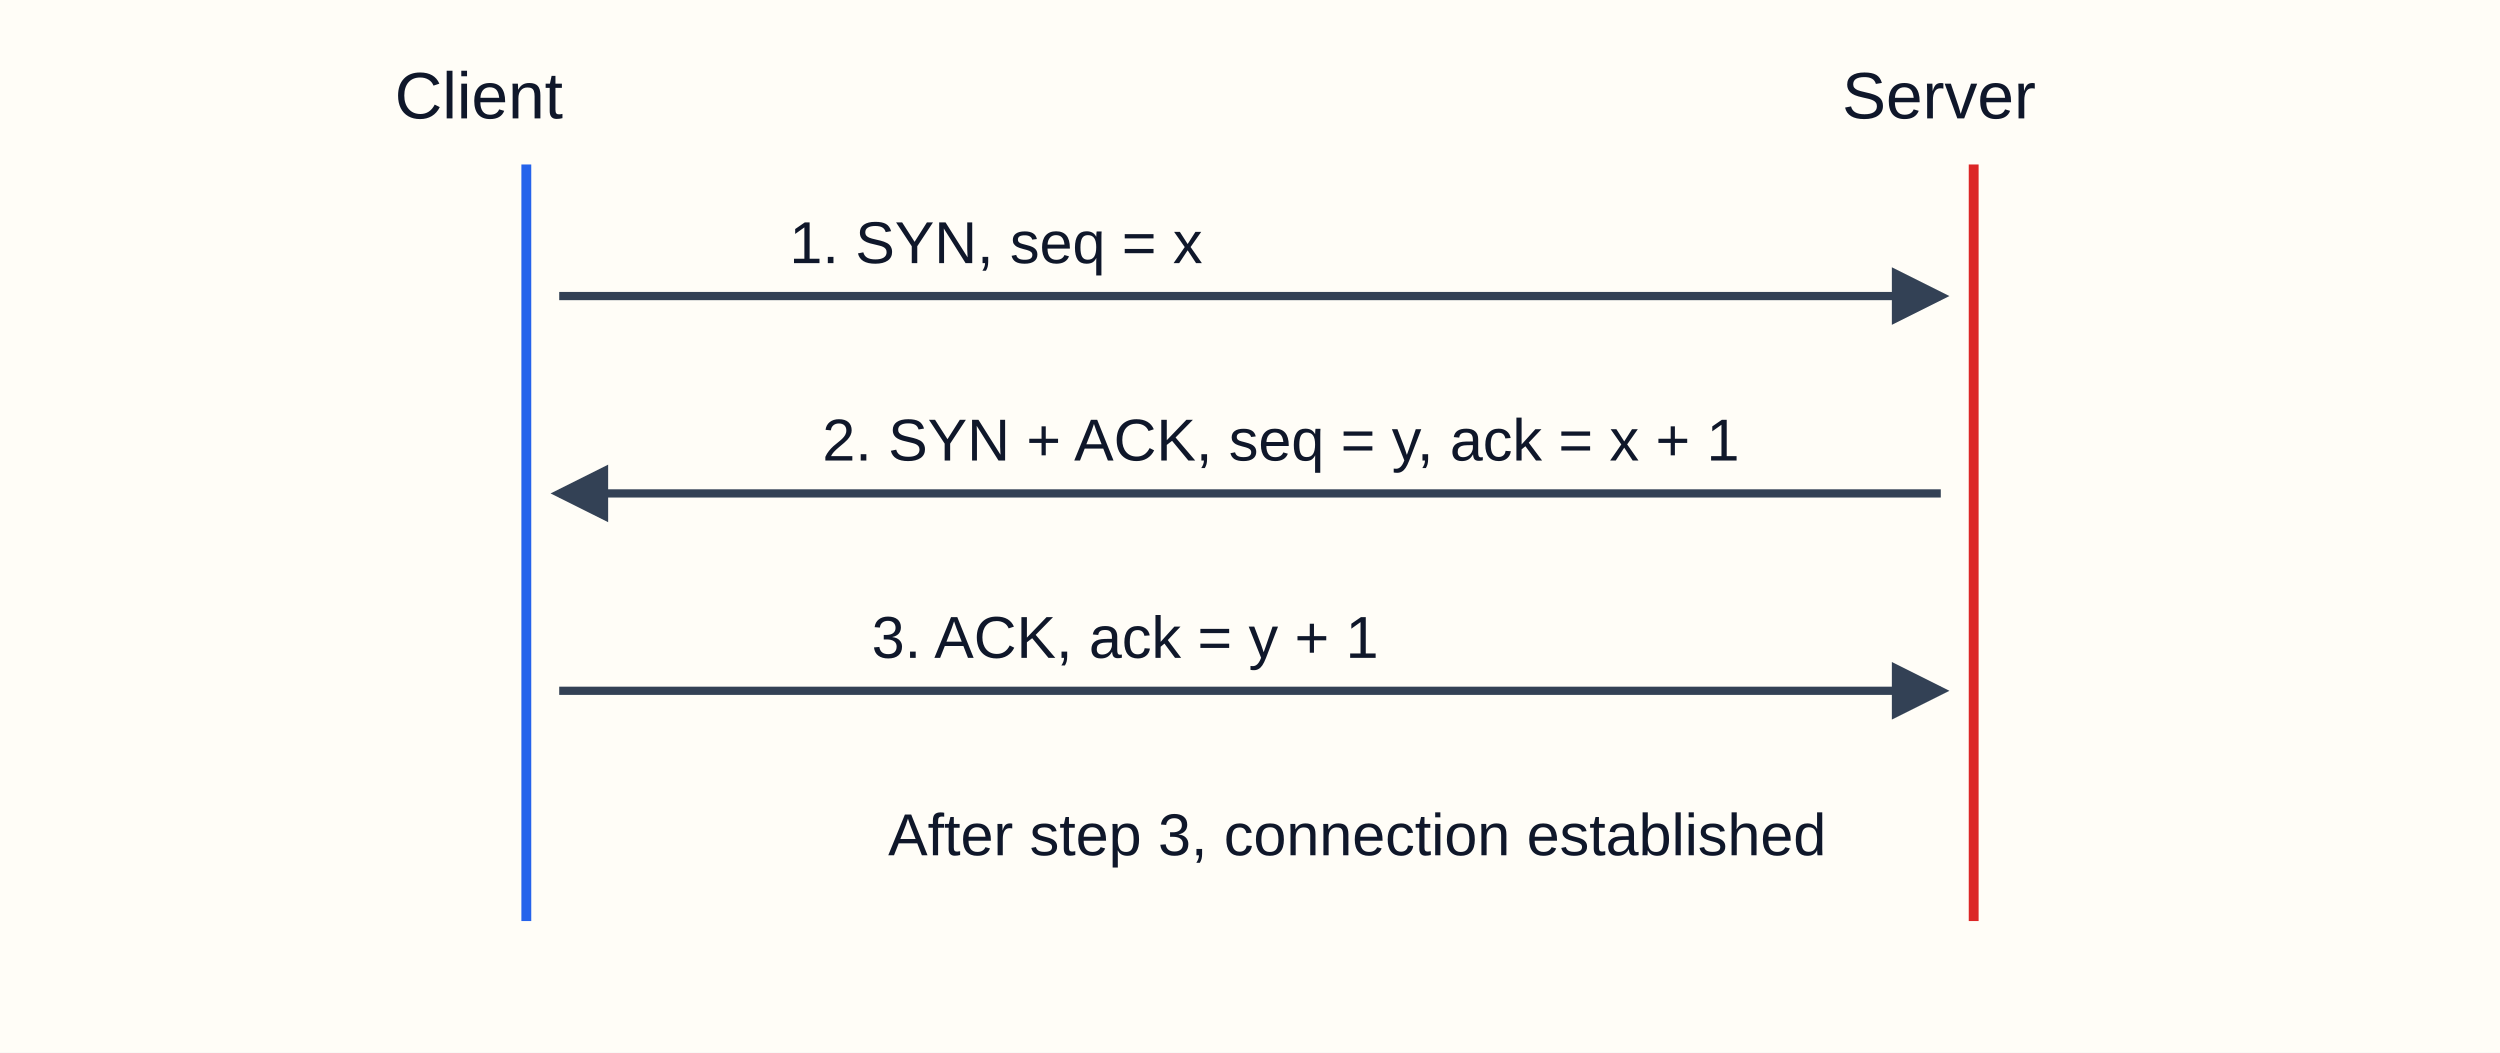
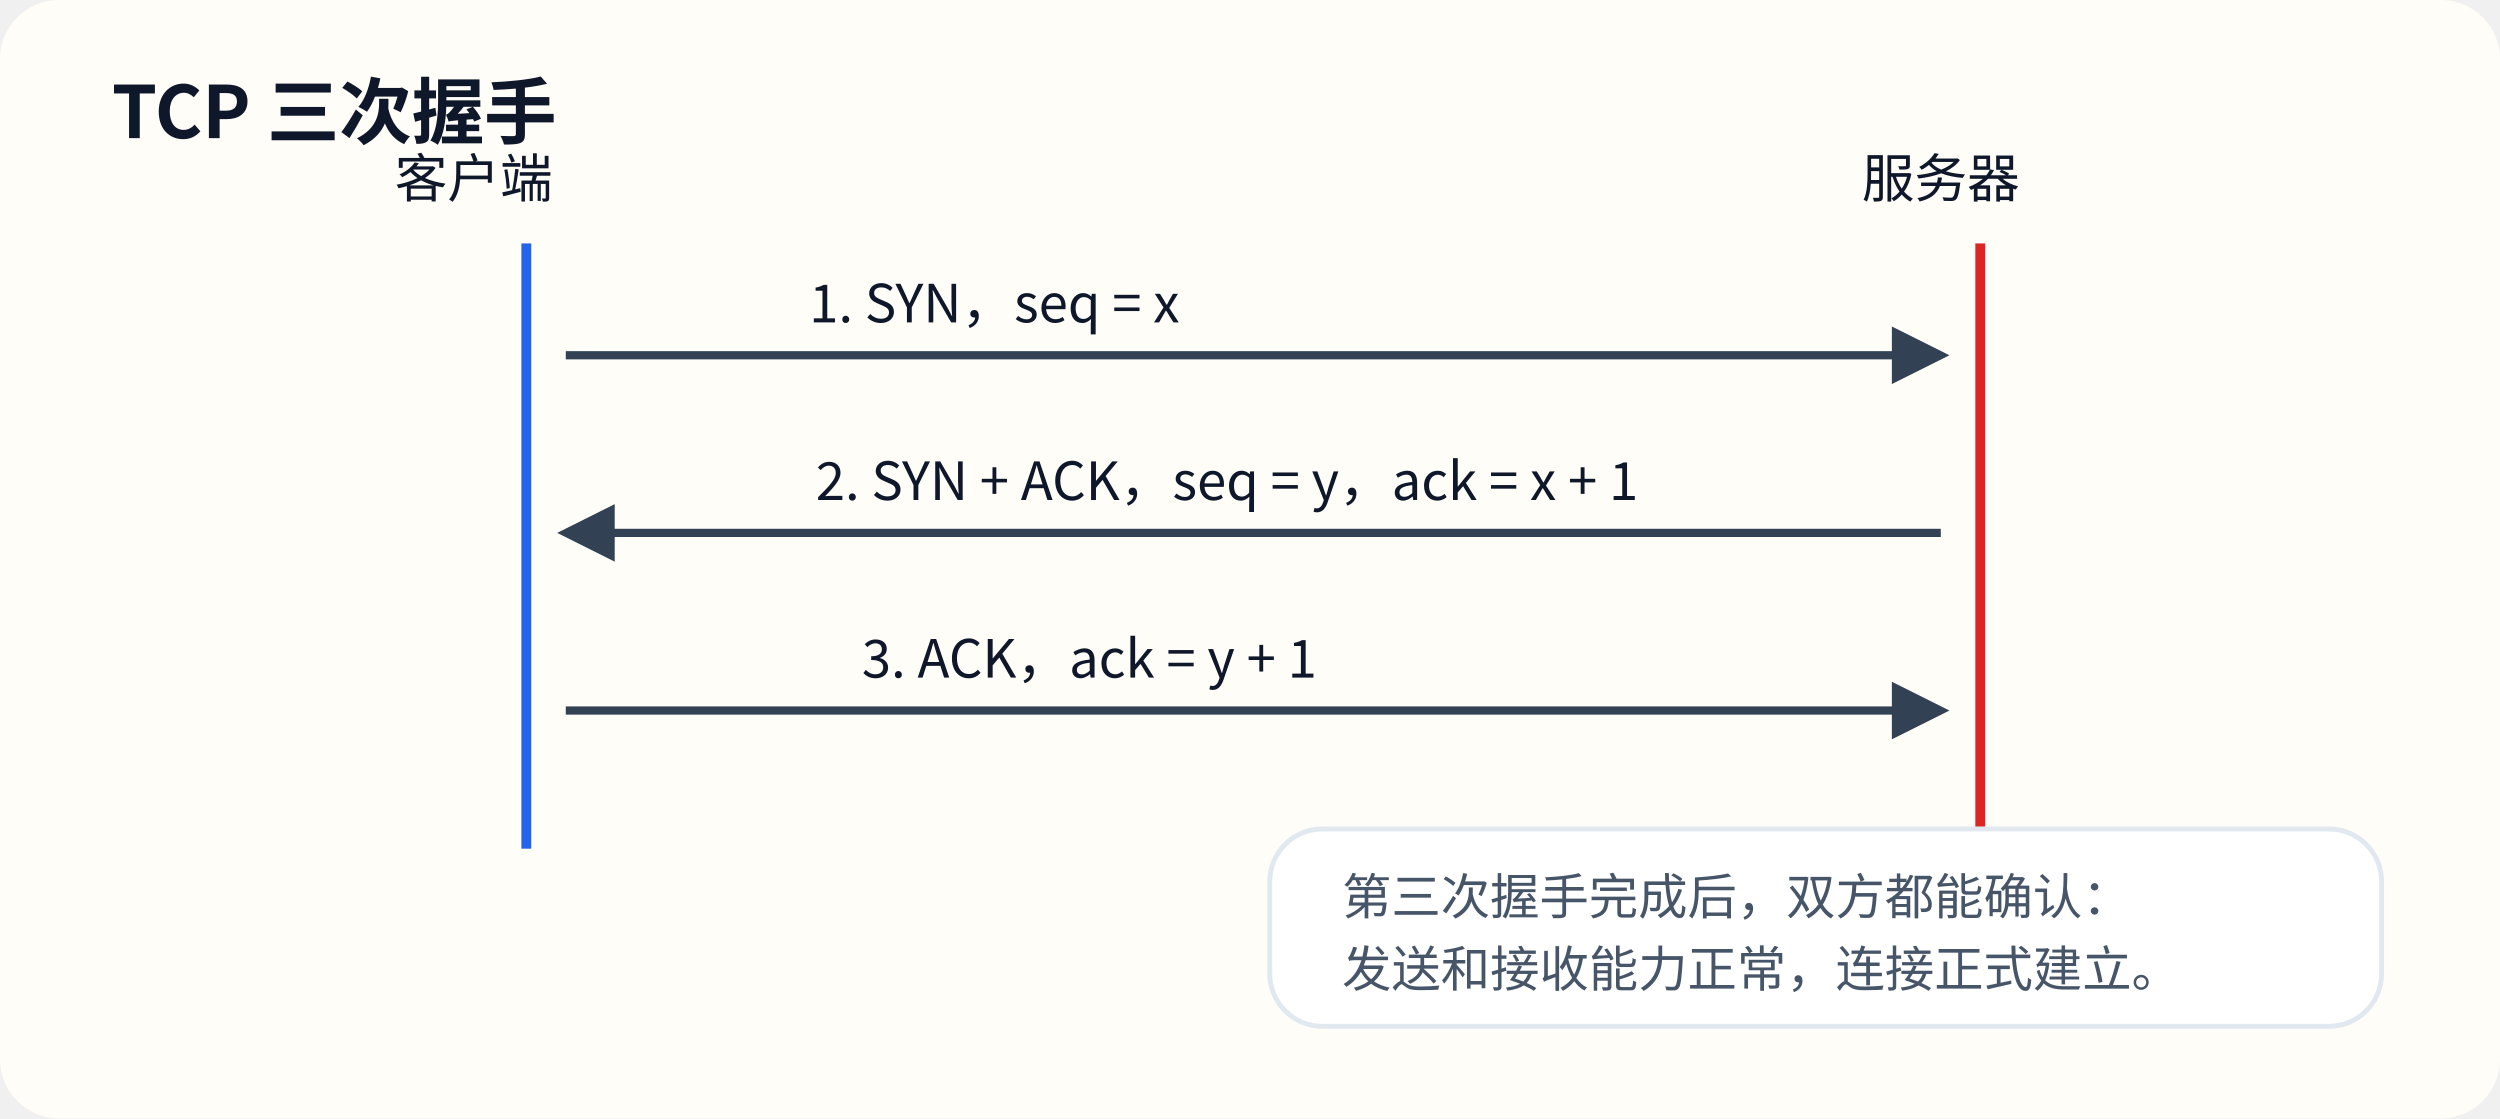
- <svg xmlns="http://www.w3.org/2000/svg" width="760" height="320" viewBox="0 0 760 320">
+ <svg xmlns="http://www.w3.org/2000/svg" width="760" height="340" viewBox="0 0 760 340">
  <defs>
-     <marker id="arrow" viewBox="0 0 10 10" refX="8.5" refY="5" markerWidth="7" markerHeight="7" orient="auto-start-reverse">
-       <path d="M 0 0 L 10 5 L 0 10 z" fill="#334155" />
+     <style>
+       .bg { fill: #fffdf7; }
+       .title {
+         font-family: "PingFang SC", "Noto Sans CJK SC", "Microsoft YaHei", sans-serif;
+         font-size: 22px;
+         font-weight: 700;
+         fill: #0f172a;
+       }
+       .text {
+         font-family: "PingFang SC", "Noto Sans CJK SC", "Microsoft YaHei", sans-serif;
+         font-size: 16px;
+         fill: #0f172a;
+       }
+       .small {
+         font-family: "PingFang SC", "Noto Sans CJK SC", "Microsoft YaHei", sans-serif;
+         font-size: 15px;
+         fill: #475569;
+       }
+       .note { fill: #ffffff; stroke: #e2e8f0; stroke-width: 1.5; }
+     </style>
+     <marker id="arrow" viewBox="0 0 10 10" refX="8.5" refY="5" markerWidth="7" markerHeight="7" orient="auto">
+       <path d="M0 0L10 5L0 10Z" fill="#334155" />
    </marker>
  </defs>
-   <rect width="760" height="320" fill="#fffdf7" />
-   <line x1="160" y1="50" x2="160" y2="280" stroke="#2563eb" stroke-width="3" />
-   <line x1="600" y1="50" x2="600" y2="280" stroke="#dc2626" stroke-width="3" />
-   <g font-family="Arial, sans-serif" font-size="20" fill="#0f172a">
-     <text x="120" y="36">Client</text>
-     <text x="560" y="36">Server</text>
-   </g>
-   <g stroke="#334155" stroke-width="2.5" fill="none" marker-end="url(#arrow)">
-     <line x1="170" y1="90" x2="590" y2="90" />
-     <line x1="590" y1="150" x2="170" y2="150" />
-     <line x1="170" y1="210" x2="590" y2="210" />
-   </g>
-   <g font-family="Arial, sans-serif" font-size="18" fill="#0f172a">
-     <text x="240" y="80">1. SYN, seq = x</text>
-     <text x="250" y="140">2. SYN + ACK, seq = y, ack = x + 1</text>
-     <text x="265" y="200">3. ACK, ack = y + 1</text>
-     <text x="270" y="260">After step 3, connection established</text>
-   </g>
+   <rect class="bg" width="760" height="340" rx="18" />
+   <text class="title" x="34" y="42">TCP 三次握手</text>
+   <line x1="160" y1="74" x2="160" y2="258" stroke="#2563eb" stroke-width="3" />
+   <line x1="602" y1="74" x2="602" y2="258" stroke="#dc2626" stroke-width="3" />
+   <text class="text" x="120" y="60">客户端</text>
+   <text class="text" x="566" y="60">服务器</text>
+   <line x1="172" y1="108" x2="590" y2="108" stroke="#334155" stroke-width="2.5" marker-end="url(#arrow)" />
+   <line x1="590" y1="162" x2="172" y2="162" stroke="#334155" stroke-width="2.5" marker-end="url(#arrow)" />
+   <line x1="172" y1="216" x2="590" y2="216" stroke="#334155" stroke-width="2.5" marker-end="url(#arrow)" />
+   <text class="text" x="246" y="98">1. SYN，seq = x</text>
+   <text class="text" x="248" y="152">2. SYN + ACK，seq = y，ack = x + 1</text>
+   <text class="text" x="262" y="206">3. ACK，ack = y + 1</text>
+   <rect class="note" x="386" y="252" width="338" height="60" rx="16" />
+   <text class="small" x="408" y="278">第三次握手完成后，双方都能确认：</text>
+   <text class="small" x="408" y="300">发送和接收能力正常，连接正式建立。</text>
</svg>
